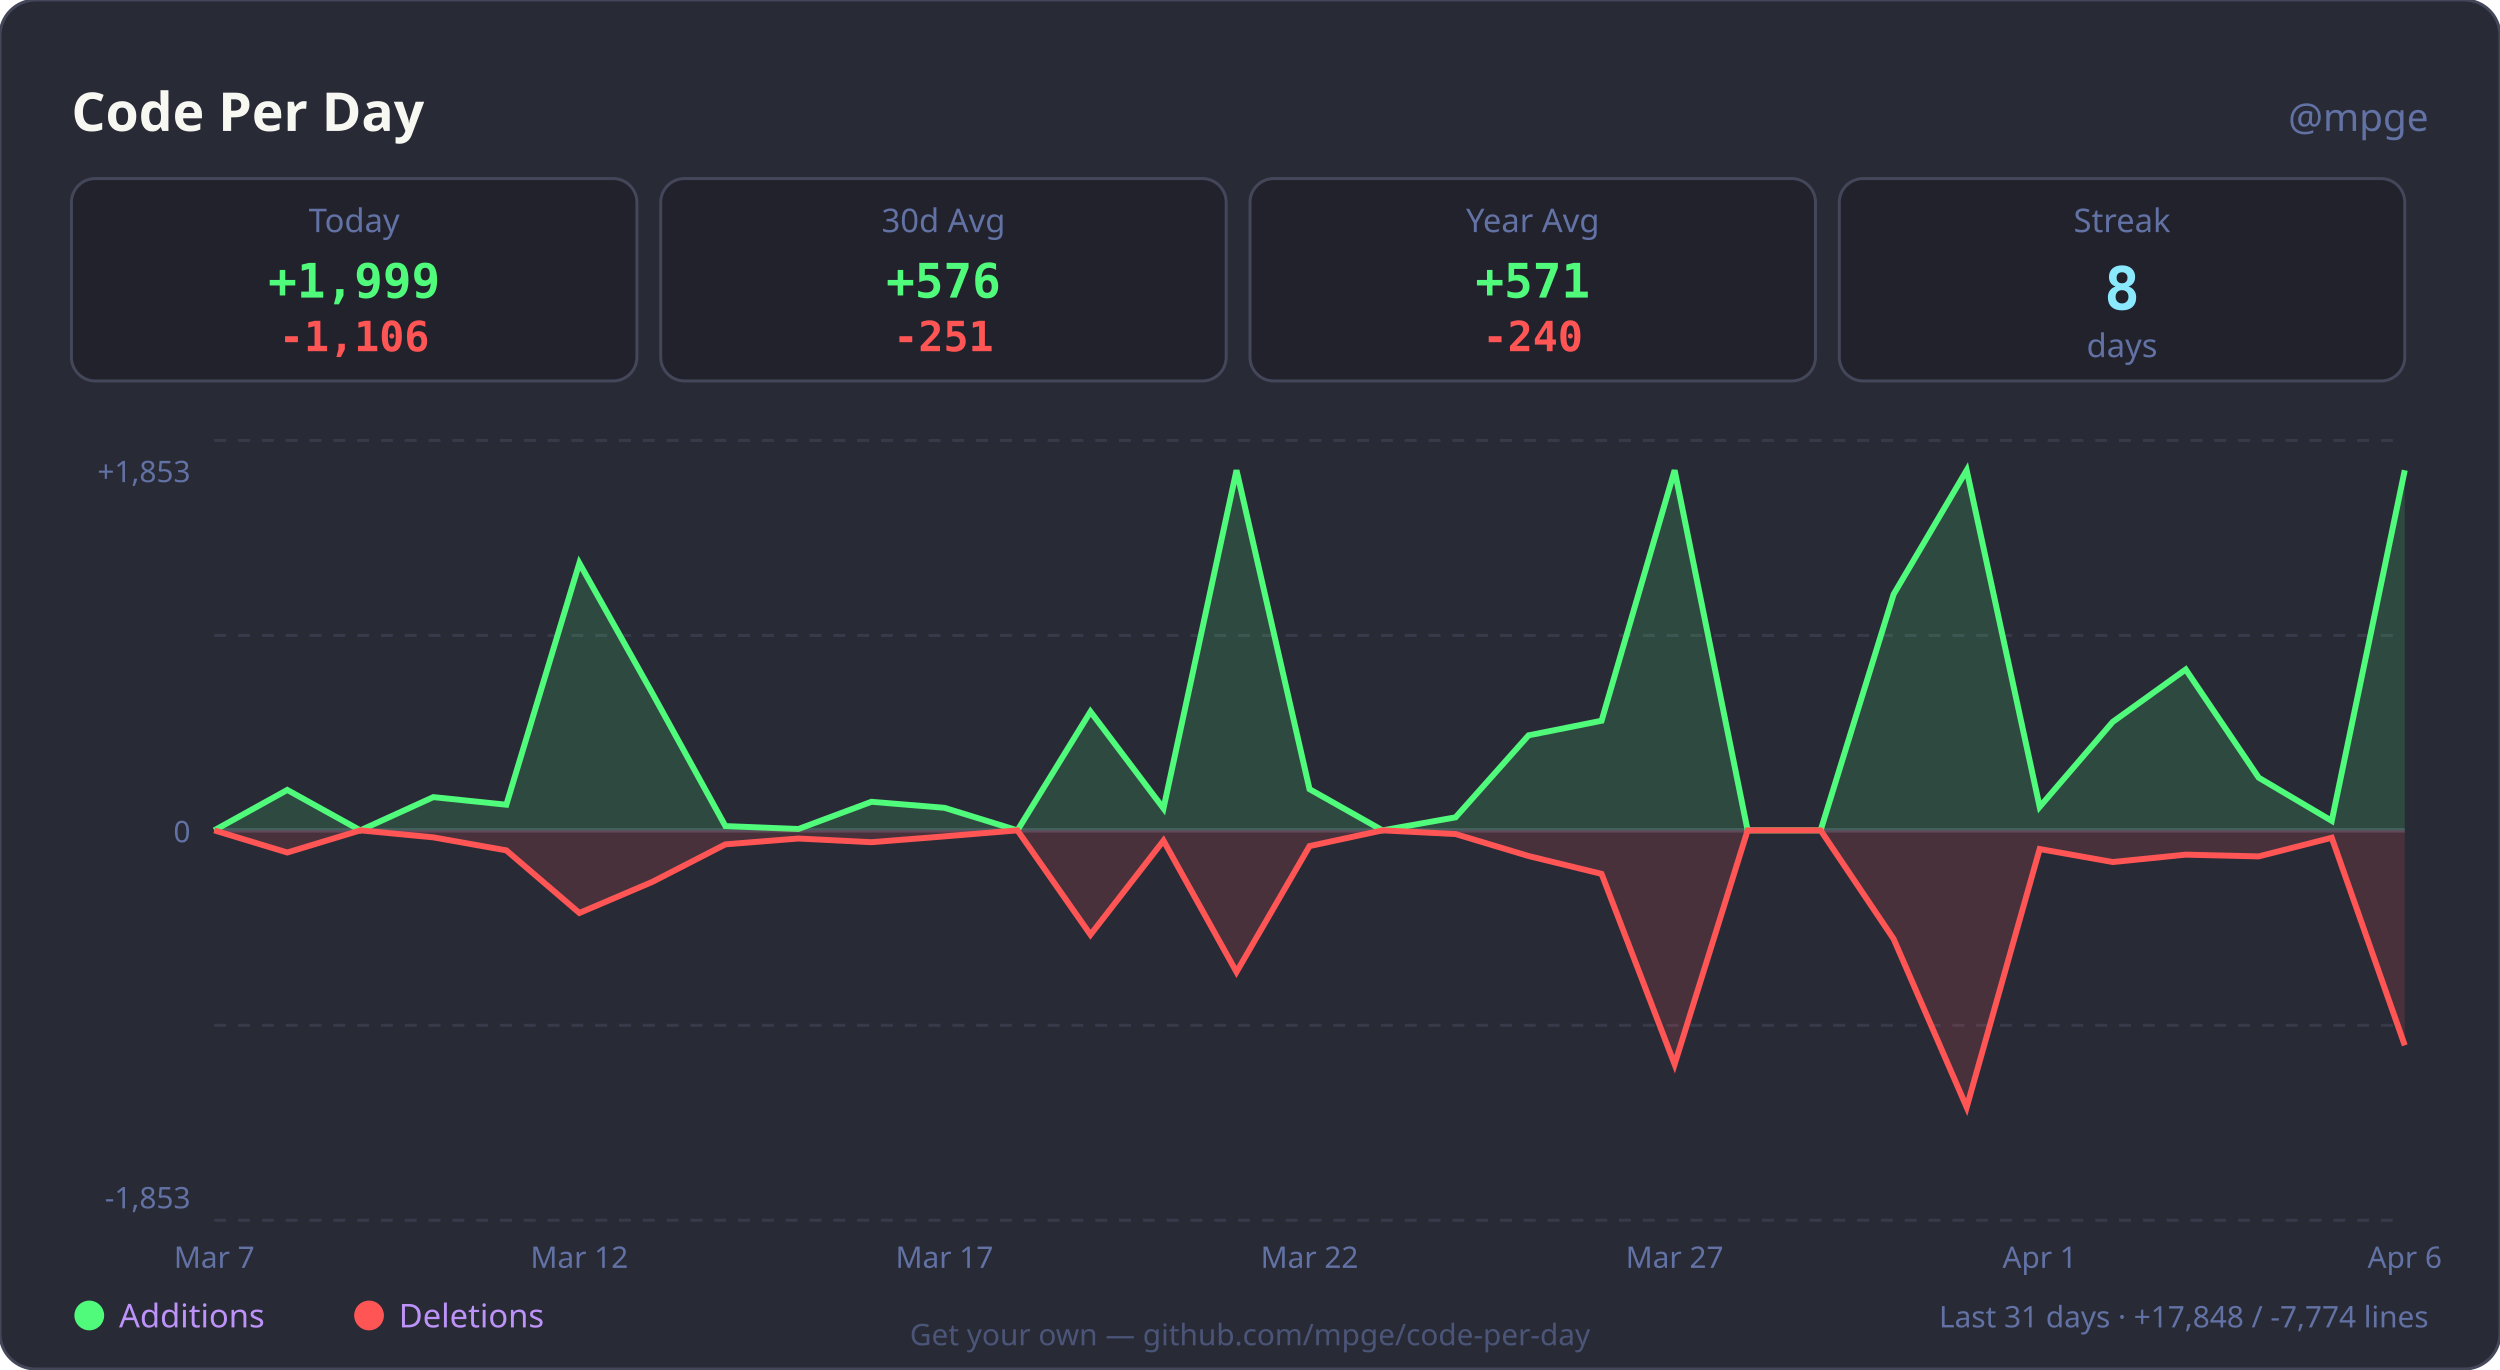
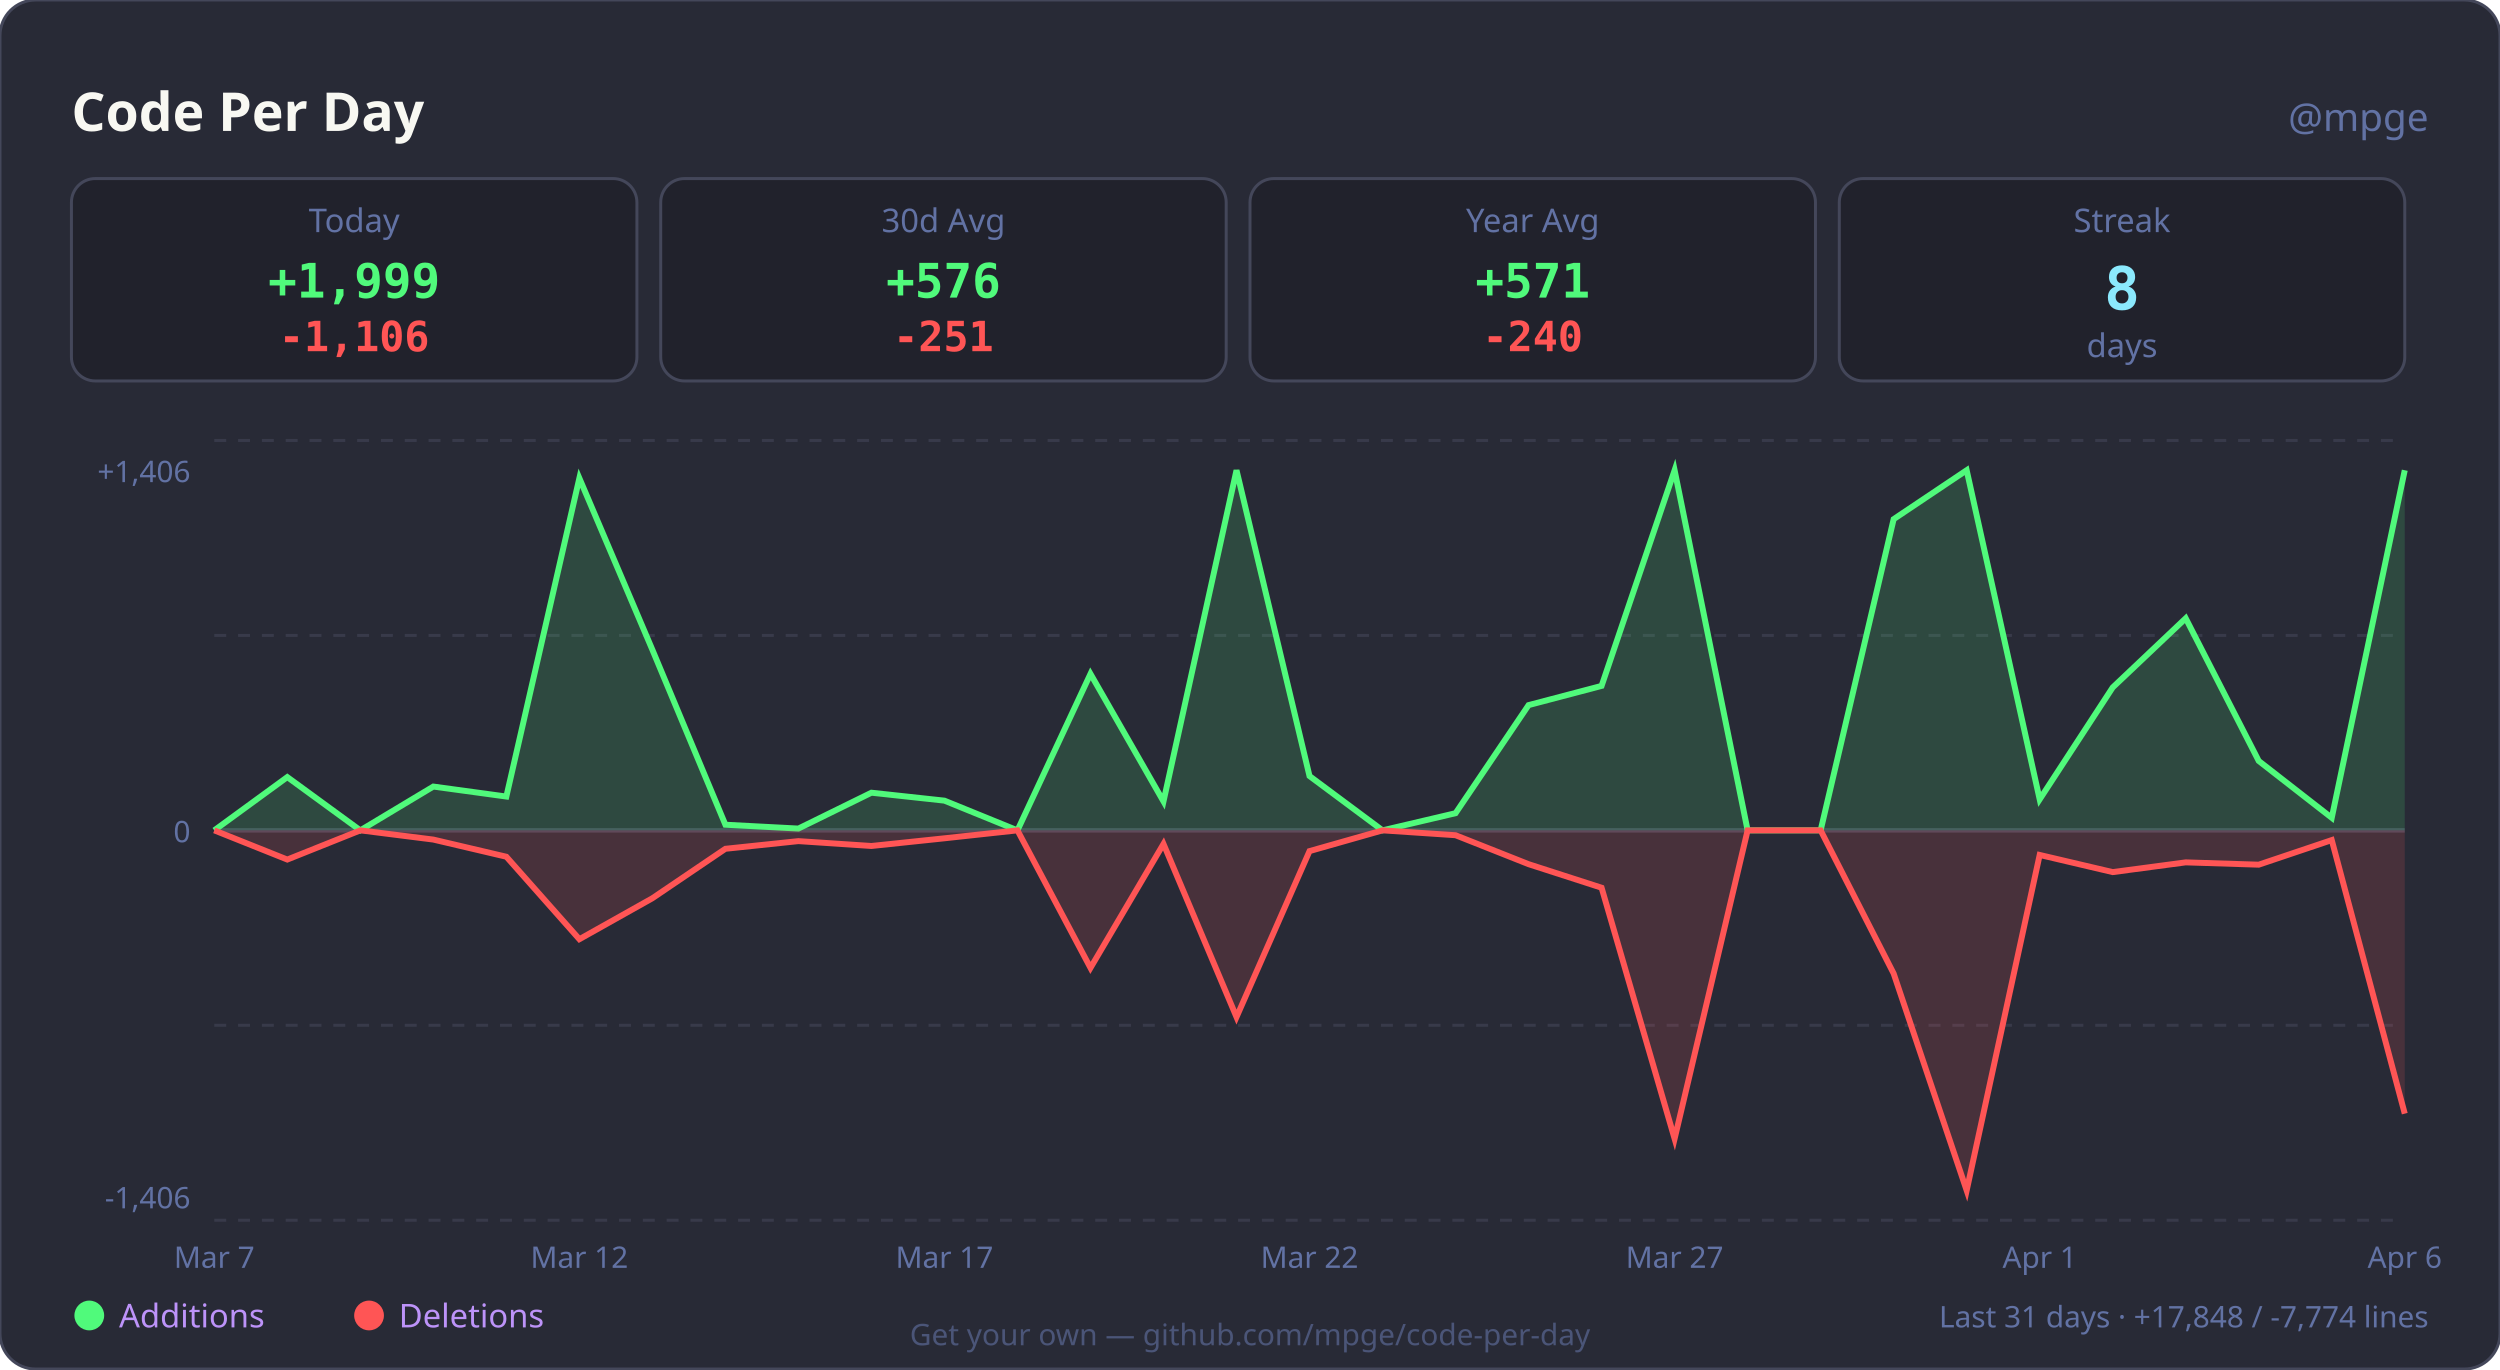
<svg xmlns="http://www.w3.org/2000/svg" width="840" height="460" viewBox="0 0 840 460">
  <style>
      @keyframes fadeInUp {
        from { opacity: 0; transform: translateY(12px); }
        to   { opacity: 1; transform: translateY(0); }
      }
      @keyframes growBar {
        from { transform: scaleY(0); }
        to   { transform: scaleY(1); }
      }
      .cpd-header  { animation: fadeInUp 0.5s ease both; }
      .cpd-stats   { animation: fadeInUp 0.5s ease 0.15s both; }
      .cpd-chart   { animation: fadeInUp 0.5s ease 0.3s both; }
      .cpd-legend  { animation: fadeInUp 0.5s ease 0.45s both; }
    </style>
  <rect width="840" height="460" rx="12" fill="#282a36" stroke="#44475a" stroke-width="1" />
  <g class="cpd-header">
    <a href="https://github.com/mpge/code-per-day" target="_blank">
      <text x="24" y="44" fill="#f8f8f2" font-size="18" font-family="'Segoe UI', sans-serif" font-weight="700">Code Per Day</text>
    </a>
    <text x="816" y="44" fill="#6272a4" font-size="13" font-family="'Segoe UI', sans-serif" text-anchor="end" font-weight="500">@mpge</text>
  </g>
  <g class="cpd-stats">
    <rect x="24" y="60" width="190" height="68" rx="8" fill="#21222c" stroke="#44475a" stroke-width="1" />
    <text x="119" y="78" fill="#6272a4" font-size="11" font-family="'Segoe UI', sans-serif" text-anchor="middle" font-weight="500">Today</text>
    <text x="119" y="100" fill="#50fa7b" font-size="16" font-family="'Segoe UI Mono', 'Cascadia Code', monospace" text-anchor="middle" font-weight="700">+1,999</text>
    <text x="119" y="118" fill="#ff5555" font-size="14" font-family="'Segoe UI Mono', 'Cascadia Code', monospace" text-anchor="middle" font-weight="600">-1,106</text>
    <rect x="222" y="60" width="190" height="68" rx="8" fill="#21222c" stroke="#44475a" stroke-width="1" />
    <text x="317" y="78" fill="#6272a4" font-size="11" font-family="'Segoe UI', sans-serif" text-anchor="middle" font-weight="500">30d Avg</text>
    <text x="317" y="100" fill="#50fa7b" font-size="16" font-family="'Segoe UI Mono', 'Cascadia Code', monospace" text-anchor="middle" font-weight="700">+576</text>
    <text x="317" y="118" fill="#ff5555" font-size="14" font-family="'Segoe UI Mono', 'Cascadia Code', monospace" text-anchor="middle" font-weight="600">-251</text>
    <rect x="420" y="60" width="190" height="68" rx="8" fill="#21222c" stroke="#44475a" stroke-width="1" />
    <text x="515" y="78" fill="#6272a4" font-size="11" font-family="'Segoe UI', sans-serif" text-anchor="middle" font-weight="500">Year Avg</text>
    <text x="515" y="100" fill="#50fa7b" font-size="16" font-family="'Segoe UI Mono', 'Cascadia Code', monospace" text-anchor="middle" font-weight="700">+571</text>
    <text x="515" y="118" fill="#ff5555" font-size="14" font-family="'Segoe UI Mono', 'Cascadia Code', monospace" text-anchor="middle" font-weight="600">-240</text>
    <rect x="618" y="60" width="190" height="68" rx="8" fill="#21222c" stroke="#44475a" stroke-width="1" />
    <text x="713" y="78" fill="#6272a4" font-size="11" font-family="'Segoe UI', sans-serif" text-anchor="middle" font-weight="500">Streak</text>
    <text x="713" y="104" fill="#8be9fd" font-size="20" font-family="'Segoe UI Mono', 'Cascadia Code', monospace" text-anchor="middle" font-weight="700">8</text>
    <text x="713" y="120" fill="#6272a4" font-size="11" font-family="'Segoe UI', sans-serif" text-anchor="middle">days</text>
  </g>
  <g class="cpd-chart">
    <line x1="72" y1="148" x2="808" y2="148" stroke="#383a4a" stroke-width="1" stroke-dasharray="4,4" />
    <line x1="72" y1="213.5" x2="808" y2="213.5" stroke="#383a4a" stroke-width="1" stroke-dasharray="4,4" />
    <line x1="72" y1="279" x2="808" y2="279" stroke="#383a4a" stroke-width="1" stroke-dasharray="4,4" />
    <line x1="72" y1="344.5" x2="808" y2="344.5" stroke="#383a4a" stroke-width="1" stroke-dasharray="4,4" />
    <line x1="72" y1="410" x2="808" y2="410" stroke="#383a4a" stroke-width="1" stroke-dasharray="4,4" />
    <line x1="72" y1="279" x2="808" y2="279" stroke="#44475a" stroke-width="1.5" />
-     <text x="64" y="162" fill="#6272a4" font-size="10" font-family="'Segoe UI', sans-serif" text-anchor="end">+1,853</text>
-     <text x="64" y="406" fill="#6272a4" font-size="10" font-family="'Segoe UI', sans-serif" text-anchor="end">-1,853</text>
+     <text x="64" y="162" fill="#6272a4" font-size="10" font-family="'Segoe UI', sans-serif" text-anchor="end">+1,406</text>
+     <text x="64" y="406" fill="#6272a4" font-size="10" font-family="'Segoe UI', sans-serif" text-anchor="end">-1,406</text>
    <text x="64" y="283" fill="#6272a4" font-size="10" font-family="'Segoe UI', sans-serif" text-anchor="end">0</text>
-     <path d="M 72 279 L 72 279 L 96.533 265.418 L 121.067 279 L 145.6 267.834 L 170.133 270.38 L 194.667 189.213 L 219.2 232.964 L 243.733 277.563 L 268.267 278.543 L 292.8 269.401 L 317.333 271.425 L 341.867 279 L 366.4 239.102 L 390.933 271.621 L 415.467 158 L 440 265.157 L 464.533 279 L 489.067 274.625 L 513.6 247.069 L 538.133 242.171 L 562.667 158 L 587.2 279 L 611.733 279 L 636.267 199.661 L 660.8 158 L 685.333 271.099 L 709.867 242.563 L 734.4 224.932 L 758.933 261.304 L 783.467 275.8 L 808 158 L 808 279 Z" fill="#50fa7b" opacity="0.15" />
-     <path d="M 72 279 L 72 279 L 96.533 265.418 L 121.067 279 L 145.6 267.834 L 170.133 270.38 L 194.667 189.213 L 219.2 232.964 L 243.733 277.563 L 268.267 278.543 L 292.8 269.401 L 317.333 271.425 L 341.867 279 L 366.4 239.102 L 390.933 271.621 L 415.467 158 L 440 265.157 L 464.533 279 L 489.067 274.625 L 513.6 247.069 L 538.133 242.171 L 562.667 158 L 587.2 279 L 611.733 279 L 636.267 199.661 L 660.8 158 L 685.333 271.099 L 709.867 242.563 L 734.4 224.932 L 758.933 261.304 L 783.467 275.8 L 808 158" fill="none" stroke="#50fa7b" stroke-width="2" />
-     <path d="M 72 279 L 72 279 L 96.533 286.444 L 121.067 279 L 145.6 281.351 L 170.133 285.726 L 194.667 306.752 L 219.2 296.304 L 243.733 283.702 L 268.267 281.743 L 292.8 282.983 L 317.333 281.024 L 341.867 279 L 366.4 314.066 L 390.933 282.461 L 415.467 326.603 L 440 284.289 L 464.533 279 L 489.067 280.241 L 513.6 287.62 L 538.133 293.627 L 562.667 357.621 L 587.2 279 L 611.733 279 L 636.267 315.502 L 660.8 372.052 L 685.333 285.269 L 709.867 289.644 L 734.4 287.162 L 758.933 287.75 L 783.467 281.481 L 808 351.221 L 808 279 Z" fill="#ff5555" opacity="0.15" />
-     <path d="M 72 279 L 72 279 L 96.533 286.444 L 121.067 279 L 145.6 281.351 L 170.133 285.726 L 194.667 306.752 L 219.2 296.304 L 243.733 283.702 L 268.267 281.743 L 292.8 282.983 L 317.333 281.024 L 341.867 279 L 366.4 314.066 L 390.933 282.461 L 415.467 326.603 L 440 284.289 L 464.533 279 L 489.067 280.241 L 513.6 287.62 L 538.133 293.627 L 562.667 357.621 L 587.2 279 L 611.733 279 L 636.267 315.502 L 660.8 372.052 L 685.333 285.269 L 709.867 289.644 L 734.4 287.162 L 758.933 287.75 L 783.467 281.481 L 808 351.221" fill="none" stroke="#ff5555" stroke-width="2" />
+     <path d="M 72 279 L 72 279 L 96.533 261.1 L 121.067 279 L 145.6 264.284 L 170.133 267.64 L 194.667 160.668 L 219.2 218.328 L 243.733 277.107 L 268.267 278.398 L 292.8 266.349 L 317.333 269.017 L 341.867 279 L 366.4 226.417 L 390.933 269.275 L 415.467 158 L 440 260.755 L 464.533 279 L 489.067 273.234 L 513.6 236.917 L 538.133 230.462 L 562.667 158 L 587.2 279 L 611.733 279 L 636.267 174.437 L 660.8 158 L 685.333 268.587 L 709.867 230.979 L 734.4 207.743 L 758.933 255.678 L 783.467 274.783 L 808 158 L 808 279 Z" fill="#50fa7b" opacity="0.15" />
+     <path d="M 72 279 L 72 279 L 96.533 261.1 L 121.067 279 L 145.6 264.284 L 170.133 267.64 L 194.667 160.668 L 219.2 218.328 L 243.733 277.107 L 268.267 278.398 L 292.8 266.349 L 317.333 269.017 L 341.867 279 L 366.4 226.417 L 390.933 269.275 L 415.467 158 L 440 260.755 L 464.533 279 L 489.067 273.234 L 513.6 236.917 L 538.133 230.462 L 562.667 158 L 587.2 279 L 611.733 279 L 636.267 174.437 L 660.8 158 L 685.333 268.587 L 709.867 230.979 L 734.4 207.743 L 758.933 255.678 L 783.467 274.783 L 808 158" fill="none" stroke="#50fa7b" stroke-width="2" />
+     <path d="M 72 279 L 72 279 L 96.533 288.811 L 121.067 279 L 145.6 282.098 L 170.133 287.864 L 194.667 315.575 L 219.2 301.806 L 243.733 285.196 L 268.267 282.615 L 292.8 284.25 L 317.333 281.668 L 341.867 279 L 366.4 325.214 L 390.933 283.561 L 415.467 341.738 L 440 285.971 L 464.533 279 L 489.067 280.635 L 513.6 290.36 L 538.133 298.277 L 562.667 382.616 L 587.2 279 L 611.733 279 L 636.267 327.107 L 660.8 400 L 685.333 287.262 L 709.867 293.028 L 734.4 289.757 L 758.933 290.532 L 783.467 282.27 L 808 374.182 L 808 279 Z" fill="#ff5555" opacity="0.15" />
+     <path d="M 72 279 L 72 279 L 96.533 288.811 L 121.067 279 L 145.6 282.098 L 170.133 287.864 L 194.667 315.575 L 219.2 301.806 L 243.733 285.196 L 268.267 282.615 L 292.8 284.25 L 317.333 281.668 L 341.867 279 L 366.4 325.214 L 390.933 283.561 L 415.467 341.738 L 440 285.971 L 464.533 279 L 489.067 280.635 L 513.6 290.36 L 538.133 298.277 L 562.667 382.616 L 587.2 279 L 611.733 279 L 636.267 327.107 L 660.8 400 L 685.333 287.262 L 709.867 293.028 L 734.4 289.757 L 758.933 290.532 L 783.467 282.27 L 808 374.182" fill="none" stroke="#ff5555" stroke-width="2" />
    <text x="72" y="426" fill="#6272a4" font-size="10" font-family="'Segoe UI', sans-serif" text-anchor="middle">Mar 7</text>
    <text x="194.667" y="426" fill="#6272a4" font-size="10" font-family="'Segoe UI', sans-serif" text-anchor="middle">Mar 12</text>
    <text x="317.333" y="426" fill="#6272a4" font-size="10" font-family="'Segoe UI', sans-serif" text-anchor="middle">Mar 17</text>
    <text x="440" y="426" fill="#6272a4" font-size="10" font-family="'Segoe UI', sans-serif" text-anchor="middle">Mar 22</text>
    <text x="562.667" y="426" fill="#6272a4" font-size="10" font-family="'Segoe UI', sans-serif" text-anchor="middle">Mar 27</text>
    <text x="685.333" y="426" fill="#6272a4" font-size="10" font-family="'Segoe UI', sans-serif" text-anchor="middle">Apr 1</text>
    <text x="808" y="426" fill="#6272a4" font-size="10" font-family="'Segoe UI', sans-serif" text-anchor="middle">Apr 6</text>
  </g>
  <g class="cpd-legend">
    <circle cx="30" cy="442" r="5" fill="#50fa7b" />
    <text x="40" y="446" fill="#bd93f9" font-size="11" font-family="'Segoe UI', sans-serif">Additions</text>
    <circle cx="124" cy="442" r="5" fill="#ff5555" />
    <text x="134" y="446" fill="#bd93f9" font-size="11" font-family="'Segoe UI', sans-serif">Deletions</text>
    <text x="816" y="446" fill="#6272a4" font-size="10" font-family="'Segoe UI', sans-serif" text-anchor="end">Last 31 days · +17,848 / -7,774 lines</text>
  </g>
  <a href="https://github.com/mpge/code-per-day" target="_blank">
    <text x="420" y="452" fill="#6272a4" font-size="10" font-family="'Segoe UI', sans-serif" text-anchor="middle" opacity="0.6">Get your own — github.com/mpge/code-per-day</text>
  </a>
</svg>
